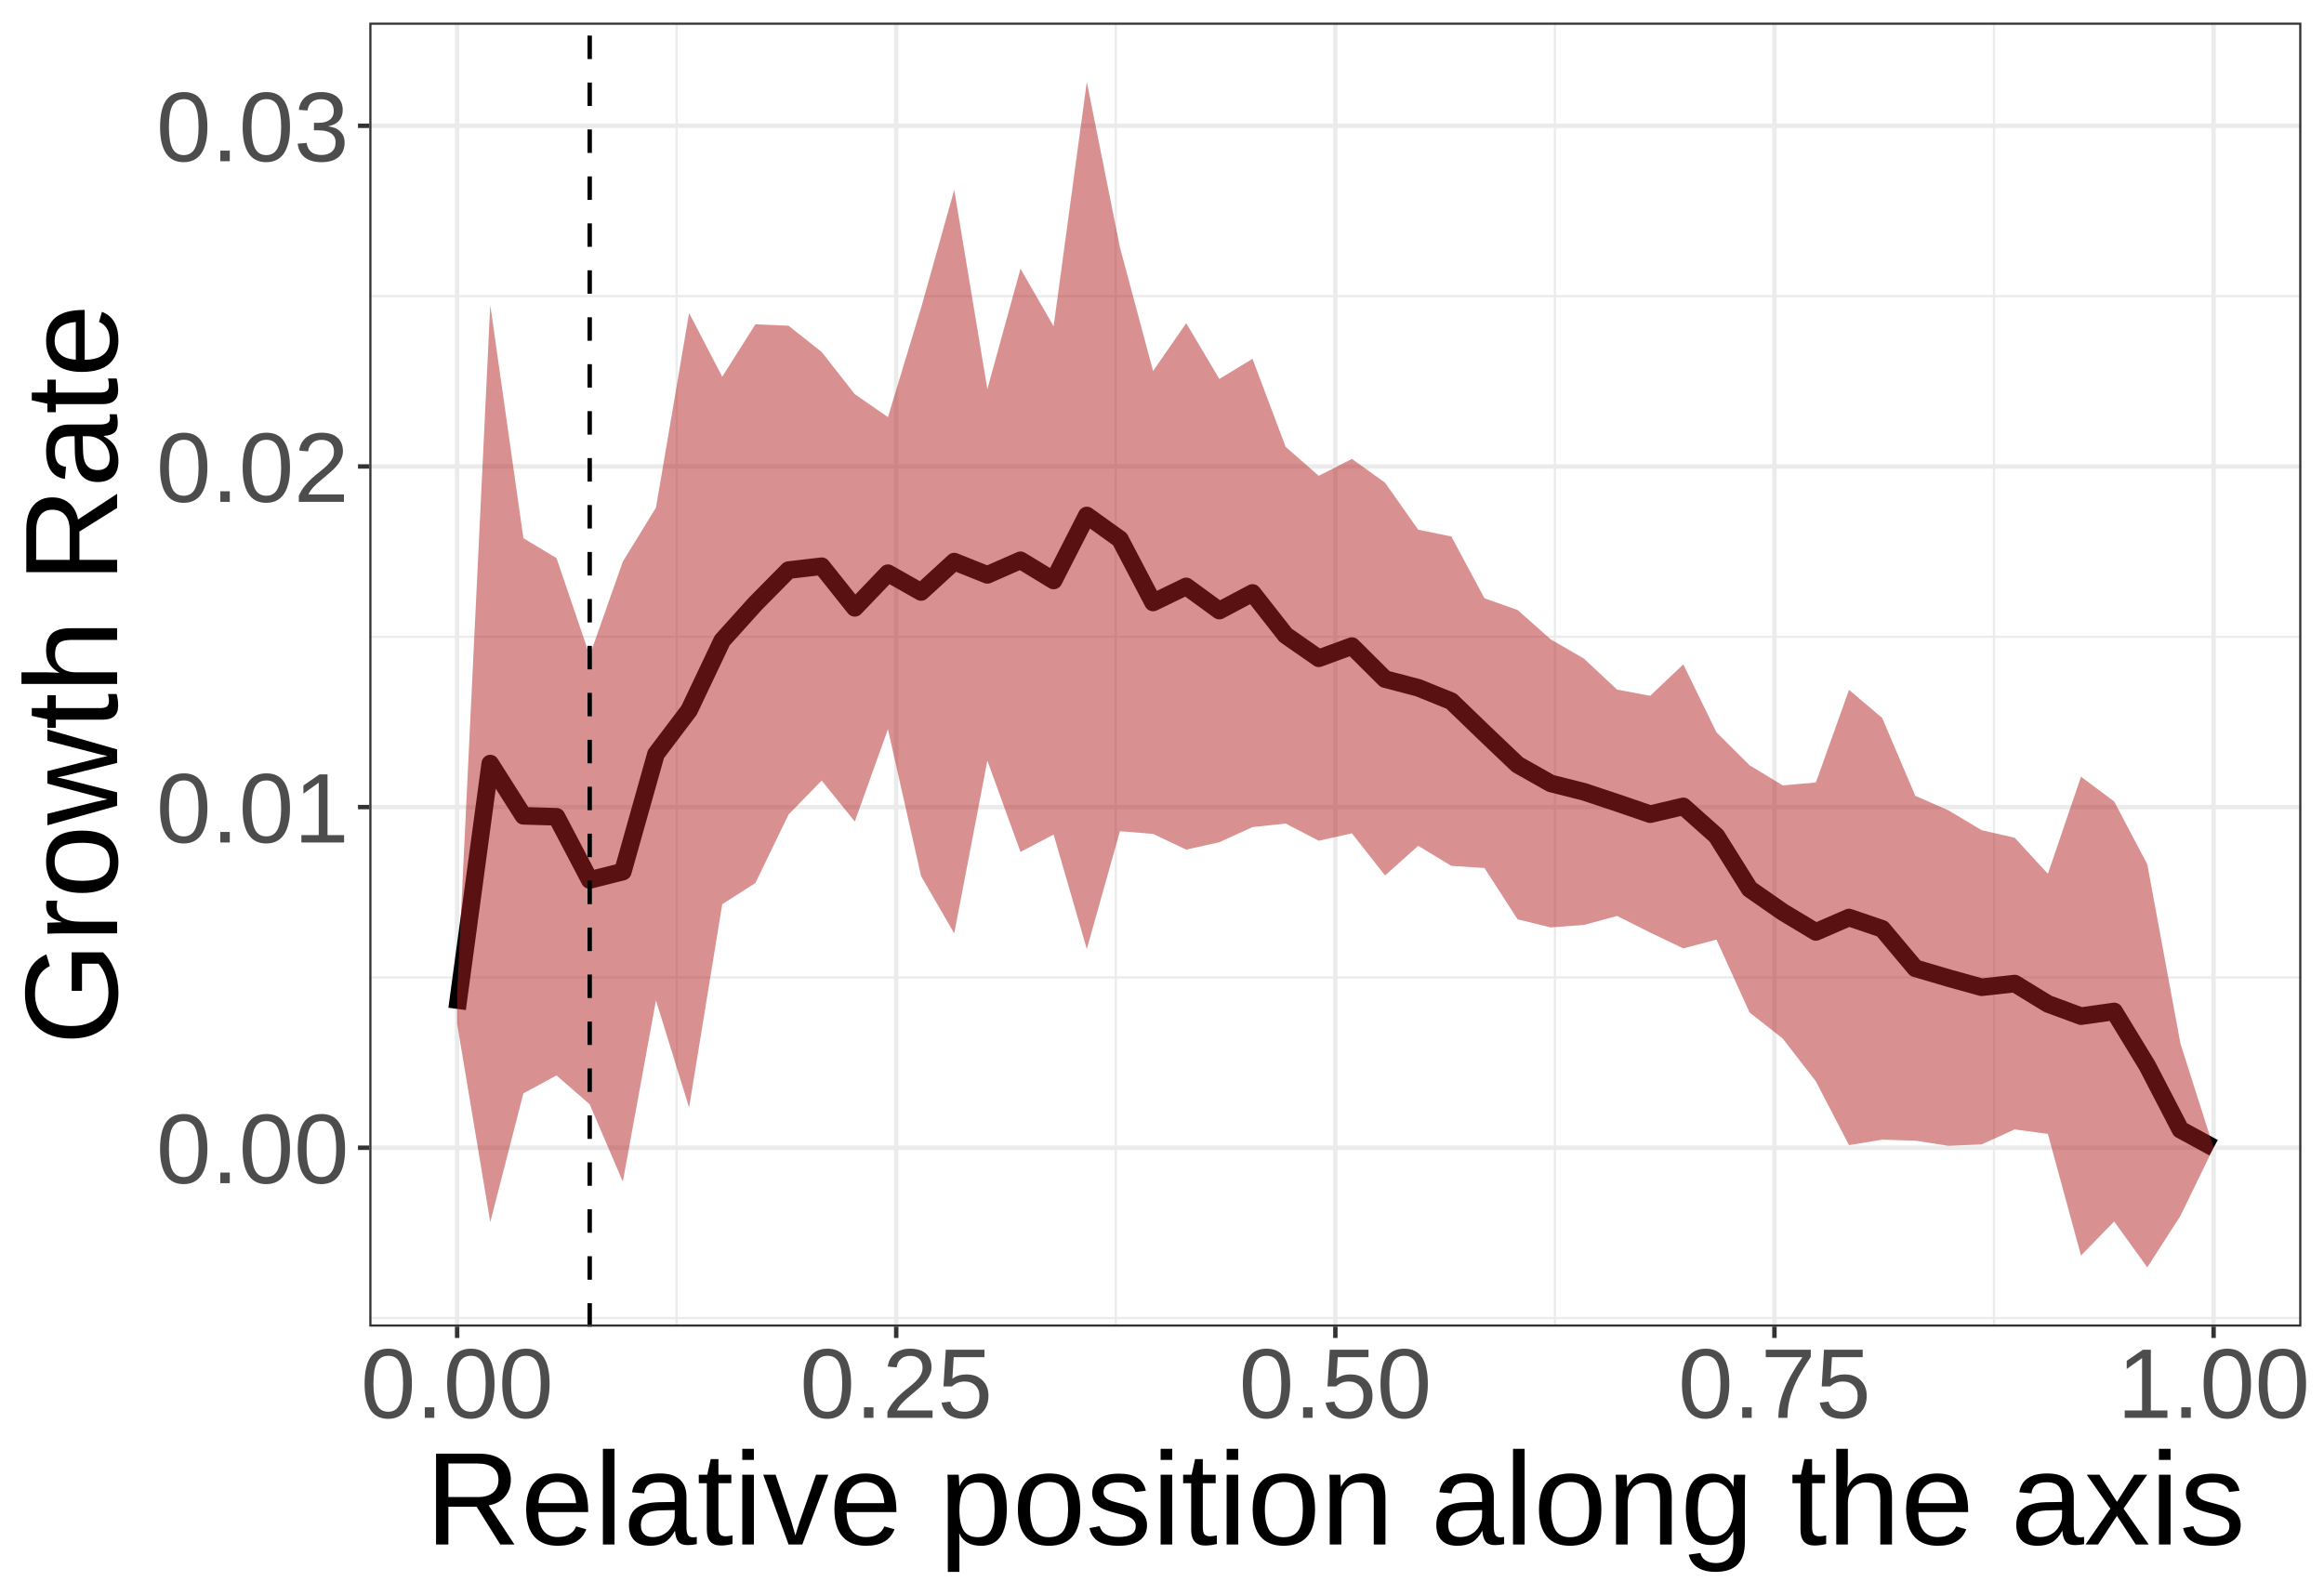
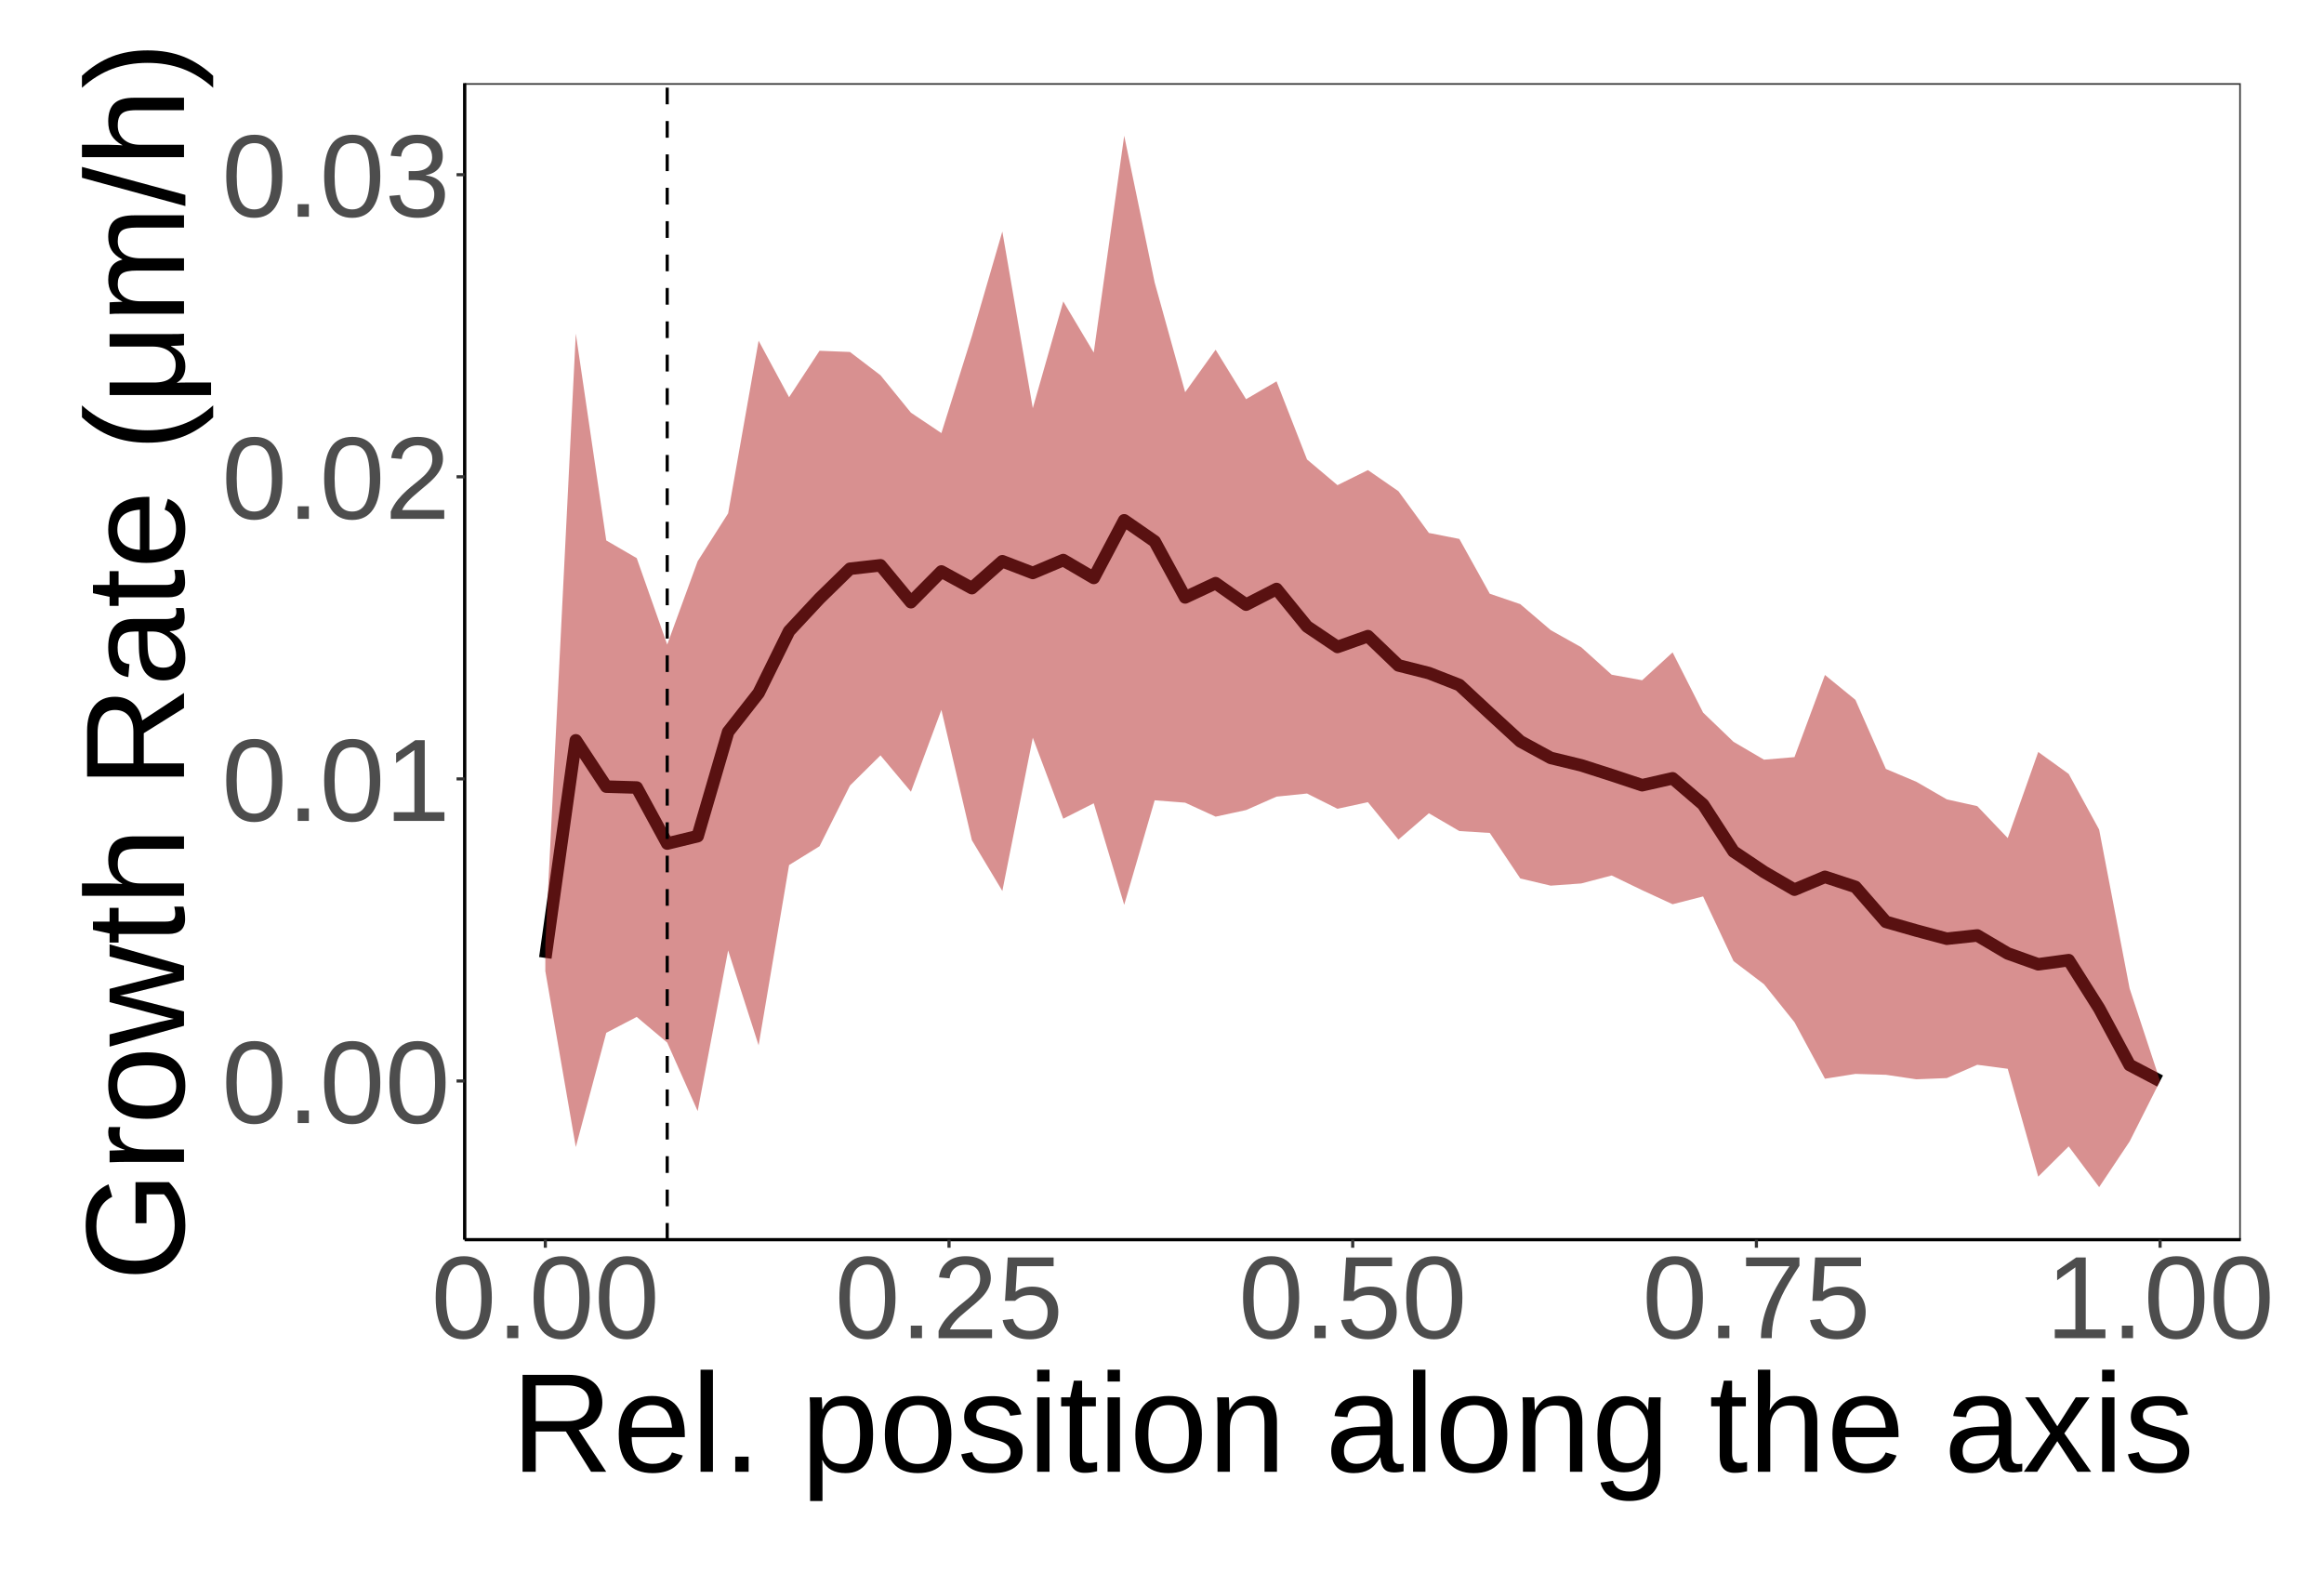
- <svg xmlns="http://www.w3.org/2000/svg" viewBox="0 0 563.25 386.59">
+ <svg xmlns="http://www.w3.org/2000/svg" viewBox="0 0 792.00 540.00">
  <defs>
    <style type="text/css">
    line, polyline, polygon, path, rect, circle {
      fill: none;
      stroke: #000000;
      stroke-linecap: round;
      stroke-linejoin: round;
      stroke-miterlimit: 10.00;
    }
  </style>
  </defs>
  <rect width="100%" height="100%" style="stroke: none; fill: #FFFFFF;" />
-   <rect x="0" y="0.00" width="563.25" height="386.59" style="stroke-width: 1.07; stroke: #FFFFFF; fill: #FFFFFF;" />
+   <rect x="0.00" y="0.00" width="792.00" height="540.00" style="stroke-width: 1.07; stroke: #FFFFFF; fill: #FFFFFF;" />
  <defs>
-     <clipPath id="cpODkuNTB8NTU3Ljc3fDMyMS41N3w1LjQ4">
-       <rect x="89.50" y="5.48" width="468.27" height="316.09" />
+     <clipPath id="cpMTU4LjMzfDc2My42NXw0MjIuNDd8MjguMzU=">
+       <rect x="158.33" y="28.35" width="605.32" height="394.12" />
    </clipPath>
  </defs>
-   <rect x="89.50" y="5.48" width="468.27" height="316.09" style="stroke-width: 1.07; stroke: none; fill: #FFFFFF;" clip-path="url(#cpODkuNTB8NTU3Ljc3fDMyMS41N3w1LjQ4)" />
-   <polyline points="89.50,319.48 557.77,319.48 " style="stroke-width: 0.53; stroke: #EBEBEB; stroke-linecap: butt;" clip-path="url(#cpODkuNTB8NTU3Ljc3fDMyMS41N3w1LjQ4)" />
-   <polyline points="89.50,236.91 557.77,236.91 " style="stroke-width: 0.53; stroke: #EBEBEB; stroke-linecap: butt;" clip-path="url(#cpODkuNTB8NTU3Ljc3fDMyMS41N3w1LjQ4)" />
-   <polyline points="89.50,154.35 557.77,154.35 " style="stroke-width: 0.53; stroke: #EBEBEB; stroke-linecap: butt;" clip-path="url(#cpODkuNTB8NTU3Ljc3fDMyMS41N3w1LjQ4)" />
-   <polyline points="89.50,71.78 557.77,71.78 " style="stroke-width: 0.53; stroke: #EBEBEB; stroke-linecap: butt;" clip-path="url(#cpODkuNTB8NTU3Ljc3fDMyMS41N3w1LjQ4)" />
-   <polyline points="164.00,321.57 164.00,5.48 " style="stroke-width: 0.53; stroke: #EBEBEB; stroke-linecap: butt;" clip-path="url(#cpODkuNTB8NTU3Ljc3fDMyMS41N3w1LjQ4)" />
-   <polyline points="270.42,321.57 270.42,5.48 " style="stroke-width: 0.53; stroke: #EBEBEB; stroke-linecap: butt;" clip-path="url(#cpODkuNTB8NTU3Ljc3fDMyMS41N3w1LjQ4)" />
-   <polyline points="376.85,321.57 376.85,5.48 " style="stroke-width: 0.53; stroke: #EBEBEB; stroke-linecap: butt;" clip-path="url(#cpODkuNTB8NTU3Ljc3fDMyMS41N3w1LjQ4)" />
-   <polyline points="483.27,321.57 483.27,5.48 " style="stroke-width: 0.53; stroke: #EBEBEB; stroke-linecap: butt;" clip-path="url(#cpODkuNTB8NTU3Ljc3fDMyMS41N3w1LjQ4)" />
-   <polyline points="89.50,278.20 557.77,278.20 " style="stroke-width: 1.07; stroke: #EBEBEB; stroke-linecap: butt;" clip-path="url(#cpODkuNTB8NTU3Ljc3fDMyMS41N3w1LjQ4)" />
-   <polyline points="89.50,195.63 557.77,195.63 " style="stroke-width: 1.07; stroke: #EBEBEB; stroke-linecap: butt;" clip-path="url(#cpODkuNTB8NTU3Ljc3fDMyMS41N3w1LjQ4)" />
-   <polyline points="89.50,113.06 557.77,113.06 " style="stroke-width: 1.07; stroke: #EBEBEB; stroke-linecap: butt;" clip-path="url(#cpODkuNTB8NTU3Ljc3fDMyMS41N3w1LjQ4)" />
-   <polyline points="89.50,30.49 557.77,30.49 " style="stroke-width: 1.07; stroke: #EBEBEB; stroke-linecap: butt;" clip-path="url(#cpODkuNTB8NTU3Ljc3fDMyMS41N3w1LjQ4)" />
-   <polyline points="110.79,321.57 110.79,5.48 " style="stroke-width: 1.07; stroke: #EBEBEB; stroke-linecap: butt;" clip-path="url(#cpODkuNTB8NTU3Ljc3fDMyMS41N3w1LjQ4)" />
-   <polyline points="217.21,321.57 217.21,5.48 " style="stroke-width: 1.07; stroke: #EBEBEB; stroke-linecap: butt;" clip-path="url(#cpODkuNTB8NTU3Ljc3fDMyMS41N3w1LjQ4)" />
-   <polyline points="323.64,321.57 323.64,5.48 " style="stroke-width: 1.07; stroke: #EBEBEB; stroke-linecap: butt;" clip-path="url(#cpODkuNTB8NTU3Ljc3fDMyMS41N3w1LjQ4)" />
-   <polyline points="430.06,321.57 430.06,5.48 " style="stroke-width: 1.07; stroke: #EBEBEB; stroke-linecap: butt;" clip-path="url(#cpODkuNTB8NTU3Ljc3fDMyMS41N3w1LjQ4)" />
-   <polyline points="536.49,321.57 536.49,5.48 " style="stroke-width: 1.07; stroke: #EBEBEB; stroke-linecap: butt;" clip-path="url(#cpODkuNTB8NTU3Ljc3fDMyMS41N3w1LjQ4)" />
-   <polyline points="110.79,244.55 118.82,185.09 126.85,197.74 134.88,197.98 142.92,213.30 150.95,211.27 158.98,182.78 167.01,172.16 175.04,155.24 183.08,146.32 191.11,138.19 199.14,137.25 207.17,147.33 215.20,138.94 223.24,143.49 231.27,136.13 239.30,139.34 247.33,135.81 255.36,140.70 263.40,124.95 271.43,130.71 279.46,146.03 287.49,142.14 295.52,148.00 303.56,143.73 311.59,153.97 319.62,159.56 327.65,156.61 335.68,164.60 343.72,166.71 351.75,169.96 359.78,177.71 367.81,185.35 375.84,189.89 383.88,191.92 391.91,194.59 399.94,197.35 407.97,195.46 416.00,202.62 424.04,215.47 432.07,221.06 440.10,225.89 448.13,222.40 456.17,225.14 464.20,234.70 472.23,237.07 480.26,239.30 488.29,238.41 496.33,243.33 504.36,246.30 512.39,245.17 520.42,258.34 528.45,273.82 536.49,278.20 " style="stroke-width: 4.27; stroke-linecap: butt;" clip-path="url(#cpODkuNTB8NTU3Ljc3fDMyMS41N3w1LjQ4)" />
-   <polygon points="110.79,240.96 118.82,73.93 126.85,130.45 134.88,135.29 142.92,158.91 150.95,136.13 158.98,123.05 167.01,75.87 175.04,91.31 183.08,78.61 191.11,78.95 199.14,85.31 207.17,95.54 215.20,101.11 223.24,74.60 231.27,46.02 239.30,94.31 247.33,65.13 255.36,79.11 263.40,19.85 271.43,59.95 279.46,89.93 287.49,78.33 295.52,91.85 303.56,86.98 311.59,108.31 319.62,115.34 327.65,111.23 335.68,117.00 343.72,128.40 351.75,130.04 359.78,145.02 367.81,147.86 375.84,154.98 383.88,159.64 391.91,167.15 399.94,168.66 407.97,161.04 416.00,177.50 424.04,185.50 432.07,190.37 440.10,189.67 448.13,167.22 456.17,174.02 464.20,192.90 472.23,196.42 480.26,201.22 488.29,203.07 496.33,211.80 504.36,188.27 512.39,194.27 520.42,209.48 528.45,252.92 536.49,278.20 536.49,278.20 528.45,294.71 520.42,307.20 512.39,296.07 504.36,304.33 496.33,274.86 488.29,273.76 480.26,277.39 472.23,277.73 464.20,276.49 456.17,276.25 448.13,277.57 440.10,262.12 432.07,251.74 424.04,245.43 416.00,227.75 407.97,229.89 399.94,226.04 391.91,222.02 383.88,224.20 375.84,224.80 367.81,222.84 359.78,210.40 351.75,209.88 343.72,205.02 335.68,212.21 327.65,201.99 319.62,203.79 311.59,199.62 303.56,200.48 295.52,204.15 287.49,205.94 279.46,202.13 271.43,201.48 263.40,230.04 255.36,202.29 247.33,206.50 239.30,184.37 231.27,226.25 223.24,212.38 215.20,176.77 207.17,199.13 199.14,189.20 191.11,197.44 183.08,214.03 175.04,219.18 167.01,268.44 158.98,242.50 150.95,286.42 142.92,267.68 134.88,260.68 126.85,265.02 118.82,296.24 110.79,248.14 " style="stroke-width: 0.00; stroke: none; fill: #B22222; fill-opacity: 0.50;" clip-path="url(#cpODkuNTB8NTU3Ljc3fDMyMS41N3w1LjQ4)" />
-   <polyline points="110.79,240.96 118.82,73.93 126.85,130.45 134.88,135.29 142.92,158.91 150.95,136.13 158.98,123.05 167.01,75.87 175.04,91.31 183.08,78.61 191.11,78.95 199.14,85.31 207.17,95.54 215.20,101.11 223.24,74.60 231.27,46.02 239.30,94.31 247.33,65.13 255.36,79.11 263.40,19.85 271.43,59.95 279.46,89.93 287.49,78.33 295.52,91.85 303.56,86.98 311.59,108.31 319.62,115.34 327.65,111.23 335.68,117.00 343.72,128.40 351.75,130.04 359.78,145.02 367.81,147.86 375.84,154.98 383.88,159.64 391.91,167.15 399.94,168.66 407.97,161.04 416.00,177.50 424.04,185.50 432.07,190.37 440.10,189.67 448.13,167.22 456.17,174.02 464.20,192.90 472.23,196.42 480.26,201.22 488.29,203.07 496.33,211.80 504.36,188.27 512.39,194.27 520.42,209.48 528.45,252.92 536.49,278.20 " style="stroke-width: 1.07; stroke: none;" clip-path="url(#cpODkuNTB8NTU3Ljc3fDMyMS41N3w1LjQ4)" />
-   <polyline points="536.49,278.20 528.45,294.71 520.42,307.20 512.39,296.07 504.36,304.33 496.33,274.86 488.29,273.76 480.26,277.39 472.23,277.73 464.20,276.49 456.17,276.25 448.13,277.57 440.10,262.12 432.07,251.74 424.04,245.43 416.00,227.75 407.97,229.89 399.94,226.04 391.91,222.02 383.88,224.20 375.84,224.80 367.81,222.84 359.78,210.40 351.75,209.88 343.72,205.02 335.68,212.21 327.65,201.99 319.62,203.79 311.59,199.62 303.56,200.48 295.52,204.15 287.49,205.94 279.46,202.13 271.43,201.48 263.40,230.04 255.36,202.29 247.33,206.50 239.30,184.37 231.27,226.25 223.24,212.38 215.20,176.77 207.17,199.13 199.14,189.20 191.11,197.44 183.08,214.03 175.04,219.18 167.01,268.44 158.98,242.50 150.95,286.42 142.92,267.68 134.88,260.68 126.85,265.02 118.82,296.24 110.79,248.14 " style="stroke-width: 1.07; stroke: none;" clip-path="url(#cpODkuNTB8NTU3Ljc3fDMyMS41N3w1LjQ4)" />
-   <line x1="142.92" y1="321.57" x2="142.92" y2="5.48" style="stroke-width: 1.07; stroke-dasharray: 5.69,5.69; stroke-linecap: butt;" clip-path="url(#cpODkuNTB8NTU3Ljc3fDMyMS41N3w1LjQ4)" />
-   <rect x="89.50" y="5.48" width="468.27" height="316.09" style="stroke-width: 1.07; stroke: #333333;" clip-path="url(#cpODkuNTB8NTU3Ljc3fDMyMS41N3w1LjQ4)" />
+   <rect x="158.33" y="28.35" width="605.32" height="394.12" style="stroke-width: 1.07; stroke: none; fill: #FFFFFF;" clip-path="url(#cpMTU4LjMzfDc2My42NXw0MjIuNDd8MjguMzU=)" />
+   <polyline points="185.84,326.44 196.23,252.30 206.61,268.07 216.99,268.38 227.38,287.47 237.76,284.95 248.14,249.42 258.53,236.17 268.91,215.09 279.29,203.96 289.67,193.82 300.06,192.65 310.44,205.22 320.82,194.75 331.21,200.43 341.59,191.26 351.97,195.25 362.35,190.86 372.74,196.95 383.12,177.31 393.50,184.50 403.89,203.59 414.27,198.74 424.65,206.05 435.03,200.72 445.42,213.49 455.80,220.47 466.18,216.79 476.57,226.76 486.95,229.38 497.33,233.44 507.71,243.10 518.10,252.63 528.48,258.29 538.86,260.81 549.25,264.14 559.63,267.59 570.01,265.24 580.40,274.16 590.78,290.17 601.16,297.15 611.54,303.18 621.93,298.82 632.31,302.24 642.69,314.15 653.08,317.12 663.46,319.90 673.84,318.79 684.22,324.92 694.61,328.62 704.99,327.21 715.37,343.64 725.76,362.94 736.14,368.39 " style="stroke-width: 4.27; stroke-linecap: butt;" clip-path="url(#cpMTU4LjMzfDc2My42NXw0MjIuNDd8MjguMzU=)" />
+   <polygon points="185.84,321.96 196.23,113.70 206.61,184.18 216.99,190.20 227.38,219.66 237.76,191.25 248.14,174.94 258.53,116.11 268.91,135.37 279.29,119.54 289.67,119.95 300.06,127.88 310.44,140.64 320.82,147.59 331.21,114.53 341.59,78.89 351.97,139.10 362.35,102.72 372.74,120.15 383.12,46.26 393.50,96.26 403.89,133.65 414.27,119.18 424.65,136.04 435.03,129.96 445.42,156.57 455.80,165.33 466.18,160.20 476.57,167.39 486.95,181.62 497.33,183.66 507.71,202.34 518.10,205.88 528.48,214.75 538.86,220.56 549.25,229.93 559.63,231.82 570.01,222.32 580.40,242.84 590.78,252.81 601.16,258.89 611.54,258.01 621.93,230.02 632.31,238.50 642.69,262.04 653.08,266.42 663.46,272.41 673.84,274.72 684.22,285.60 694.61,256.26 704.99,263.74 715.37,282.71 725.76,336.88 736.14,368.39 736.14,368.39 725.76,388.99 715.37,404.56 704.99,390.68 694.61,400.98 684.22,364.23 673.84,362.86 663.46,367.39 653.08,367.81 642.69,366.27 632.31,365.97 621.93,367.61 611.54,348.35 601.16,335.41 590.78,327.54 580.40,305.49 570.01,308.15 559.63,303.36 549.25,298.35 538.86,301.07 528.48,301.82 518.10,299.37 507.71,283.86 497.33,283.21 486.95,277.15 476.57,286.12 466.18,273.37 455.80,275.62 445.42,270.42 435.03,271.48 424.65,276.06 414.27,278.30 403.89,273.54 393.50,272.73 383.12,308.35 372.74,273.75 362.35,279.00 351.97,251.40 341.59,303.63 331.21,286.33 320.82,241.92 310.44,269.81 300.06,257.42 289.67,267.70 279.29,288.39 268.91,294.80 258.53,356.23 248.14,323.89 237.76,378.65 227.38,355.29 216.99,346.55 206.61,351.96 196.23,390.90 185.84,330.92 " style="stroke-width: 0.00; stroke: none; fill: #B22222; fill-opacity: 0.50;" clip-path="url(#cpMTU4LjMzfDc2My42NXw0MjIuNDd8MjguMzU=)" />
+   <polyline points="185.84,321.96 196.23,113.70 206.61,184.18 216.99,190.20 227.38,219.66 237.76,191.25 248.14,174.94 258.53,116.11 268.91,135.37 279.29,119.54 289.67,119.95 300.06,127.88 310.44,140.64 320.82,147.59 331.21,114.53 341.59,78.89 351.97,139.10 362.35,102.72 372.74,120.15 383.12,46.26 393.50,96.26 403.89,133.65 414.27,119.18 424.65,136.04 435.03,129.96 445.42,156.57 455.80,165.33 466.18,160.20 476.57,167.39 486.95,181.62 497.33,183.66 507.71,202.34 518.10,205.88 528.48,214.75 538.86,220.56 549.25,229.93 559.63,231.82 570.01,222.32 580.40,242.84 590.78,252.81 601.16,258.89 611.54,258.01 621.93,230.02 632.31,238.50 642.69,262.04 653.08,266.42 663.46,272.41 673.84,274.72 684.22,285.60 694.61,256.26 704.99,263.74 715.37,282.71 725.76,336.88 736.14,368.39 " style="stroke-width: 1.07; stroke: none;" clip-path="url(#cpMTU4LjMzfDc2My42NXw0MjIuNDd8MjguMzU=)" />
+   <polyline points="736.14,368.39 725.76,388.99 715.37,404.56 704.99,390.68 694.61,400.98 684.22,364.23 673.84,362.86 663.46,367.39 653.08,367.81 642.69,366.27 632.31,365.97 621.93,367.61 611.54,348.35 601.16,335.41 590.78,327.54 580.40,305.49 570.01,308.15 559.63,303.36 549.25,298.35 538.86,301.07 528.48,301.82 518.10,299.37 507.71,283.86 497.33,283.21 486.95,277.15 476.57,286.12 466.18,273.37 455.80,275.62 445.42,270.42 435.03,271.48 424.65,276.06 414.27,278.30 403.89,273.54 393.50,272.73 383.12,308.35 372.74,273.75 362.35,279.00 351.97,251.40 341.59,303.63 331.21,286.33 320.82,241.92 310.44,269.81 300.06,257.42 289.67,267.70 279.29,288.39 268.91,294.80 258.53,356.23 248.14,323.89 237.76,378.65 227.38,355.29 216.99,346.55 206.61,351.96 196.23,390.90 185.84,330.92 " style="stroke-width: 1.07; stroke: none;" clip-path="url(#cpMTU4LjMzfDc2My42NXw0MjIuNDd8MjguMzU=)" />
+   <line x1="227.38" y1="422.47" x2="227.38" y2="28.35" style="stroke-width: 1.07; stroke-dasharray: 5.69,5.69; stroke-linecap: butt;" clip-path="url(#cpMTU4LjMzfDc2My42NXw0MjIuNDd8MjguMzU=)" />
+   <rect x="158.33" y="28.35" width="605.32" height="394.12" style="stroke-width: 1.07; stroke: #333333;" clip-path="url(#cpMTU4LjMzfDc2My42NXw0MjIuNDd8MjguMzU=)" />
  <defs>
-     <clipPath id="cpMC4wMHw1NjMuMjV8Mzg2LjU5fDAuMDA=">
-       <rect x="0.00" y="0.00" width="563.25" height="386.59" />
+     <clipPath id="cpMC4wMHw3OTIuMDB8NTQwLjAwfDAuMDA=">
+       <rect x="0.00" y="0.00" width="792.00" height="540.00" />
    </clipPath>
  </defs>
-   <g clip-path="url(#cpMC4wMHw1NjMuMjV8Mzg2LjU5fDAuMDA=)">
-     <text x="37.86" y="286.79" style="font-size: 24.00px; fill: #4D4D4D; font-family: Arial;" textLength="46.71px" lengthAdjust="spacingAndGlyphs">0.00</text>
+   <polyline points="158.33,422.47 158.33,28.35 " style="stroke-width: 1.07; stroke-linecap: butt;" clip-path="url(#cpMC4wMHw3OTIuMDB8NTQwLjAwfDAuMDA=)" />
+   <g clip-path="url(#cpMC4wMHw3OTIuMDB8NTQwLjAwfDAuMDA=)">
+     <text x="75.55" y="382.71" style="font-size: 40.00px; fill: #4D4D4D; font-family: Arial;" textLength="77.85px" lengthAdjust="spacingAndGlyphs">0.00</text>
  </g>
-   <g clip-path="url(#cpMC4wMHw1NjMuMjV8Mzg2LjU5fDAuMDA=)">
-     <text x="37.86" y="204.22" style="font-size: 24.00px; fill: #4D4D4D; font-family: Arial;" textLength="46.71px" lengthAdjust="spacingAndGlyphs">0.01</text>
+   <g clip-path="url(#cpMC4wMHw3OTIuMDB8NTQwLjAwfDAuMDA=)">
+     <text x="75.55" y="279.76" style="font-size: 40.00px; fill: #4D4D4D; font-family: Arial;" textLength="77.85px" lengthAdjust="spacingAndGlyphs">0.01</text>
  </g>
-   <g clip-path="url(#cpMC4wMHw1NjMuMjV8Mzg2LjU5fDAuMDA=)">
-     <text x="37.86" y="121.65" style="font-size: 24.00px; fill: #4D4D4D; font-family: Arial;" textLength="46.71px" lengthAdjust="spacingAndGlyphs">0.02</text>
+   <g clip-path="url(#cpMC4wMHw3OTIuMDB8NTQwLjAwfDAuMDA=)">
+     <text x="75.55" y="176.81" style="font-size: 40.00px; fill: #4D4D4D; font-family: Arial;" textLength="77.85px" lengthAdjust="spacingAndGlyphs">0.02</text>
  </g>
-   <g clip-path="url(#cpMC4wMHw1NjMuMjV8Mzg2LjU5fDAuMDA=)">
-     <text x="37.86" y="39.08" style="font-size: 24.00px; fill: #4D4D4D; font-family: Arial;" textLength="46.71px" lengthAdjust="spacingAndGlyphs">0.03</text>
+   <g clip-path="url(#cpMC4wMHw3OTIuMDB8NTQwLjAwfDAuMDA=)">
+     <text x="75.55" y="73.85" style="font-size: 40.00px; fill: #4D4D4D; font-family: Arial;" textLength="77.85px" lengthAdjust="spacingAndGlyphs">0.03</text>
  </g>
-   <polyline points="86.76,278.20 89.50,278.20 " style="stroke-width: 1.07; stroke: #333333; stroke-linecap: butt;" clip-path="url(#cpMC4wMHw1NjMuMjV8Mzg2LjU5fDAuMDA=)" />
-   <polyline points="86.76,195.63 89.50,195.63 " style="stroke-width: 1.07; stroke: #333333; stroke-linecap: butt;" clip-path="url(#cpMC4wMHw1NjMuMjV8Mzg2LjU5fDAuMDA=)" />
-   <polyline points="86.76,113.06 89.50,113.06 " style="stroke-width: 1.07; stroke: #333333; stroke-linecap: butt;" clip-path="url(#cpMC4wMHw1NjMuMjV8Mzg2LjU5fDAuMDA=)" />
-   <polyline points="86.76,30.49 89.50,30.49 " style="stroke-width: 1.07; stroke: #333333; stroke-linecap: butt;" clip-path="url(#cpMC4wMHw1NjMuMjV8Mzg2LjU5fDAuMDA=)" />
-   <polyline points="110.79,324.31 110.79,321.57 " style="stroke-width: 1.07; stroke: #333333; stroke-linecap: butt;" clip-path="url(#cpMC4wMHw1NjMuMjV8Mzg2LjU5fDAuMDA=)" />
-   <polyline points="217.21,324.31 217.21,321.57 " style="stroke-width: 1.07; stroke: #333333; stroke-linecap: butt;" clip-path="url(#cpMC4wMHw1NjMuMjV8Mzg2LjU5fDAuMDA=)" />
-   <polyline points="323.64,324.31 323.64,321.57 " style="stroke-width: 1.07; stroke: #333333; stroke-linecap: butt;" clip-path="url(#cpMC4wMHw1NjMuMjV8Mzg2LjU5fDAuMDA=)" />
-   <polyline points="430.06,324.31 430.06,321.57 " style="stroke-width: 1.07; stroke: #333333; stroke-linecap: butt;" clip-path="url(#cpMC4wMHw1NjMuMjV8Mzg2LjU5fDAuMDA=)" />
-   <polyline points="536.49,324.31 536.49,321.57 " style="stroke-width: 1.07; stroke: #333333; stroke-linecap: butt;" clip-path="url(#cpMC4wMHw1NjMuMjV8Mzg2LjU5fDAuMDA=)" />
-   <g clip-path="url(#cpMC4wMHw1NjMuMjV8Mzg2LjU5fDAuMDA=)">
-     <text x="87.43" y="343.68" style="font-size: 24.00px; fill: #4D4D4D; font-family: Arial;" textLength="46.71px" lengthAdjust="spacingAndGlyphs">0.00</text>
+   <polyline points="155.59,368.39 158.33,368.39 " style="stroke-width: 1.07; stroke: #333333; stroke-linecap: butt;" clip-path="url(#cpMC4wMHw3OTIuMDB8NTQwLjAwfDAuMDA=)" />
+   <polyline points="155.59,265.44 158.33,265.44 " style="stroke-width: 1.07; stroke: #333333; stroke-linecap: butt;" clip-path="url(#cpMC4wMHw3OTIuMDB8NTQwLjAwfDAuMDA=)" />
+   <polyline points="155.59,162.49 158.33,162.49 " style="stroke-width: 1.07; stroke: #333333; stroke-linecap: butt;" clip-path="url(#cpMC4wMHw3OTIuMDB8NTQwLjAwfDAuMDA=)" />
+   <polyline points="155.59,59.54 158.33,59.54 " style="stroke-width: 1.07; stroke: #333333; stroke-linecap: butt;" clip-path="url(#cpMC4wMHw3OTIuMDB8NTQwLjAwfDAuMDA=)" />
+   <polyline points="158.33,422.47 763.65,422.47 " style="stroke-width: 1.07; stroke-linecap: butt;" clip-path="url(#cpMC4wMHw3OTIuMDB8NTQwLjAwfDAuMDA=)" />
+   <polyline points="185.84,425.21 185.84,422.47 " style="stroke-width: 1.07; stroke: #333333; stroke-linecap: butt;" clip-path="url(#cpMC4wMHw3OTIuMDB8NTQwLjAwfDAuMDA=)" />
+   <polyline points="323.42,425.21 323.42,422.47 " style="stroke-width: 1.07; stroke: #333333; stroke-linecap: butt;" clip-path="url(#cpMC4wMHw3OTIuMDB8NTQwLjAwfDAuMDA=)" />
+   <polyline points="460.99,425.21 460.99,422.47 " style="stroke-width: 1.07; stroke: #333333; stroke-linecap: butt;" clip-path="url(#cpMC4wMHw3OTIuMDB8NTQwLjAwfDAuMDA=)" />
+   <polyline points="598.57,425.21 598.57,422.47 " style="stroke-width: 1.07; stroke: #333333; stroke-linecap: butt;" clip-path="url(#cpMC4wMHw3OTIuMDB8NTQwLjAwfDAuMDA=)" />
+   <polyline points="736.14,425.21 736.14,422.47 " style="stroke-width: 1.07; stroke: #333333; stroke-linecap: butt;" clip-path="url(#cpMC4wMHw3OTIuMDB8NTQwLjAwfDAuMDA=)" />
+   <g clip-path="url(#cpMC4wMHw3OTIuMDB8NTQwLjAwfDAuMDA=)">
+     <text x="146.92" y="456.03" style="font-size: 40.00px; fill: #4D4D4D; font-family: Arial;" textLength="77.85px" lengthAdjust="spacingAndGlyphs">0.00</text>
  </g>
-   <g clip-path="url(#cpMC4wMHw1NjMuMjV8Mzg2LjU5fDAuMDA=)">
-     <text x="193.86" y="343.68" style="font-size: 24.00px; fill: #4D4D4D; font-family: Arial;" textLength="46.71px" lengthAdjust="spacingAndGlyphs">0.25</text>
+   <g clip-path="url(#cpMC4wMHw3OTIuMDB8NTQwLjAwfDAuMDA=)">
+     <text x="284.49" y="456.03" style="font-size: 40.00px; fill: #4D4D4D; font-family: Arial;" textLength="77.85px" lengthAdjust="spacingAndGlyphs">0.25</text>
  </g>
-   <g clip-path="url(#cpMC4wMHw1NjMuMjV8Mzg2LjU5fDAuMDA=)">
-     <text x="300.28" y="343.68" style="font-size: 24.00px; fill: #4D4D4D; font-family: Arial;" textLength="46.71px" lengthAdjust="spacingAndGlyphs">0.50</text>
+   <g clip-path="url(#cpMC4wMHw3OTIuMDB8NTQwLjAwfDAuMDA=)">
+     <text x="422.07" y="456.03" style="font-size: 40.00px; fill: #4D4D4D; font-family: Arial;" textLength="77.85px" lengthAdjust="spacingAndGlyphs">0.50</text>
  </g>
-   <g clip-path="url(#cpMC4wMHw1NjMuMjV8Mzg2LjU5fDAuMDA=)">
-     <text x="406.71" y="343.68" style="font-size: 24.00px; fill: #4D4D4D; font-family: Arial;" textLength="46.71px" lengthAdjust="spacingAndGlyphs">0.75</text>
+   <g clip-path="url(#cpMC4wMHw3OTIuMDB8NTQwLjAwfDAuMDA=)">
+     <text x="559.64" y="456.03" style="font-size: 40.00px; fill: #4D4D4D; font-family: Arial;" textLength="77.85px" lengthAdjust="spacingAndGlyphs">0.75</text>
  </g>
-   <g clip-path="url(#cpMC4wMHw1NjMuMjV8Mzg2LjU5fDAuMDA=)">
-     <text x="513.13" y="343.68" style="font-size: 24.00px; fill: #4D4D4D; font-family: Arial;" textLength="46.71px" lengthAdjust="spacingAndGlyphs">1.00</text>
+   <g clip-path="url(#cpMC4wMHw3OTIuMDB8NTQwLjAwfDAuMDA=)">
+     <text x="697.21" y="456.03" style="font-size: 40.00px; fill: #4D4D4D; font-family: Arial;" textLength="77.85px" lengthAdjust="spacingAndGlyphs">1.00</text>
  </g>
-   <g clip-path="url(#cpMC4wMHw1NjMuMjV8Mzg2LjU5fDAuMDA=)">
-     <text x="103.06" y="374.37" style="font-size: 32.00px; font-family: Arial;" textLength="441.16px" lengthAdjust="spacingAndGlyphs">Relative position along the axis</text>
+   <g clip-path="url(#cpMC4wMHw3OTIuMDB8NTQwLjAwfDAuMDA=)">
+     <text x="174.15" y="501.55" style="font-size: 48.00px; font-family: Arial;" textLength="573.68px" lengthAdjust="spacingAndGlyphs">Rel. position along the axis</text>
  </g>
-   <g clip-path="url(#cpMC4wMHw1NjMuMjV8Mzg2LjU5fDAuMDA=)">
-     <text transform="translate(28.39,253.34) rotate(-90)" style="font-size: 32.00px; font-family: Arial;" textLength="179.62px" lengthAdjust="spacingAndGlyphs">Growth Rate</text>
+   <g clip-path="url(#cpMC4wMHw3OTIuMDB8NTQwLjAwfDAuMDA=)">
+     <text transform="translate(62.71,436.62) rotate(-90)" style="font-size: 48.00px; font-family: Arial;" textLength="422.41px" lengthAdjust="spacingAndGlyphs">Growth Rate (μm/h)</text>
  </g>
</svg>
